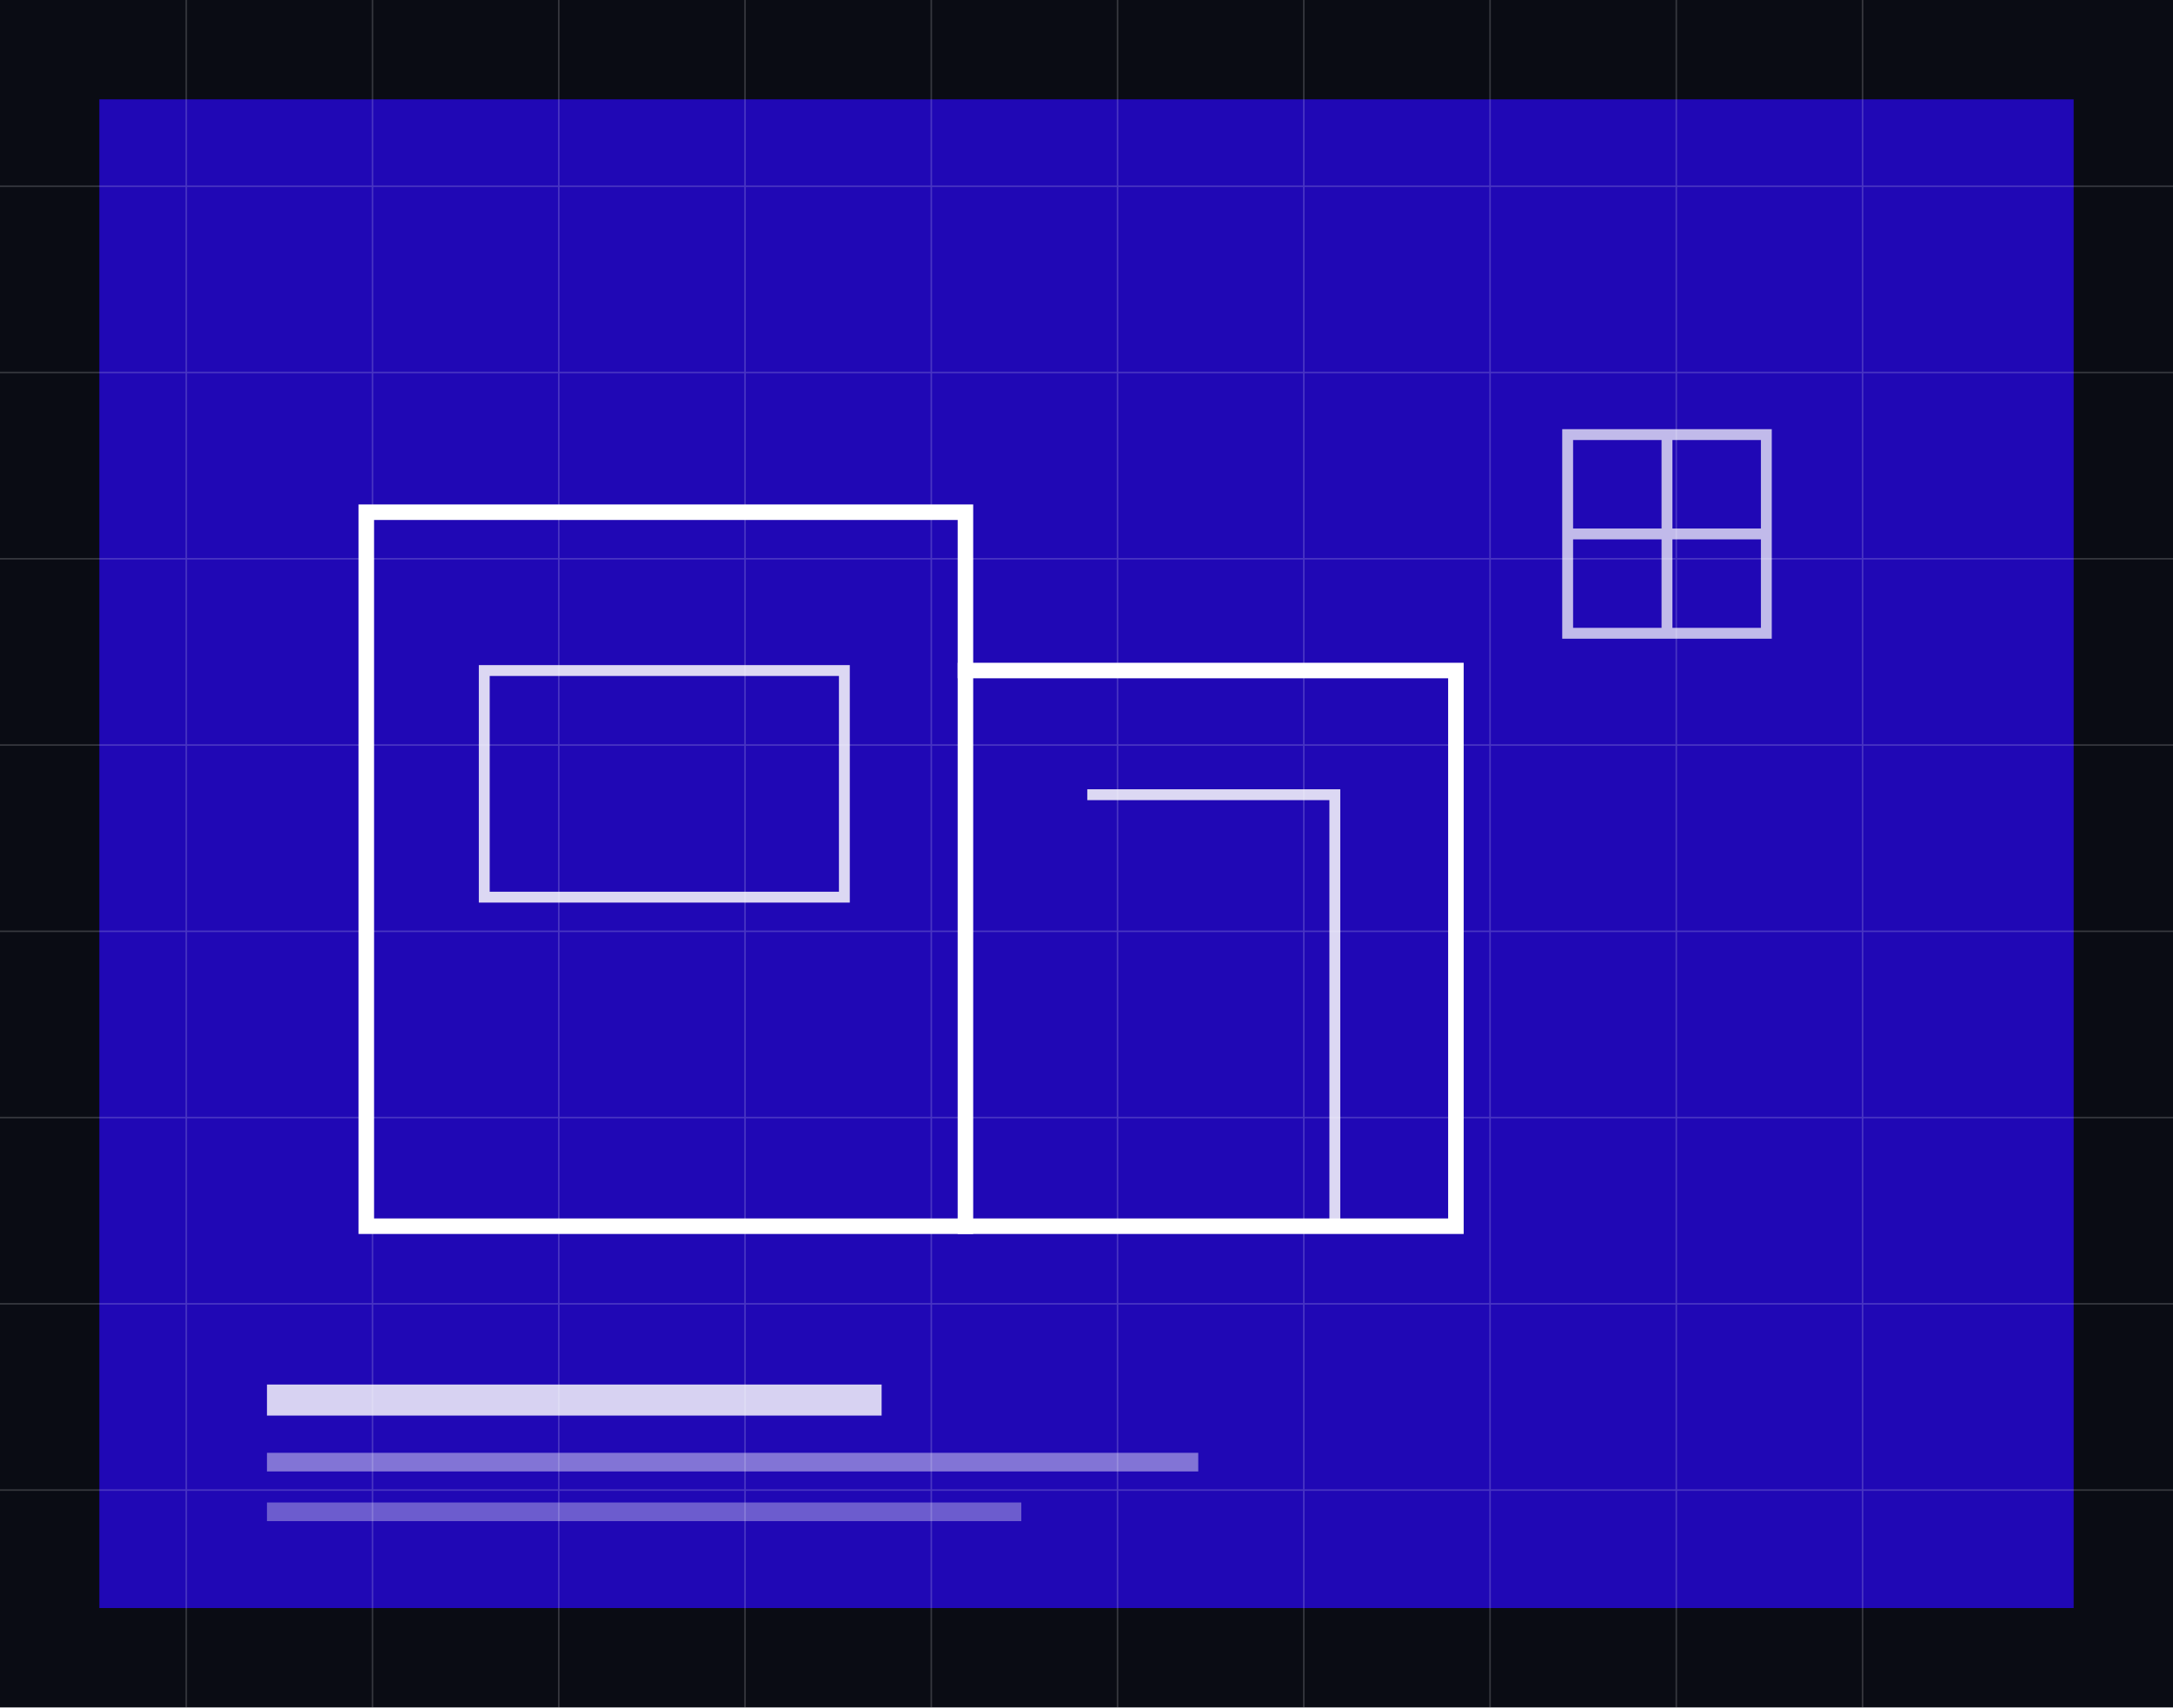
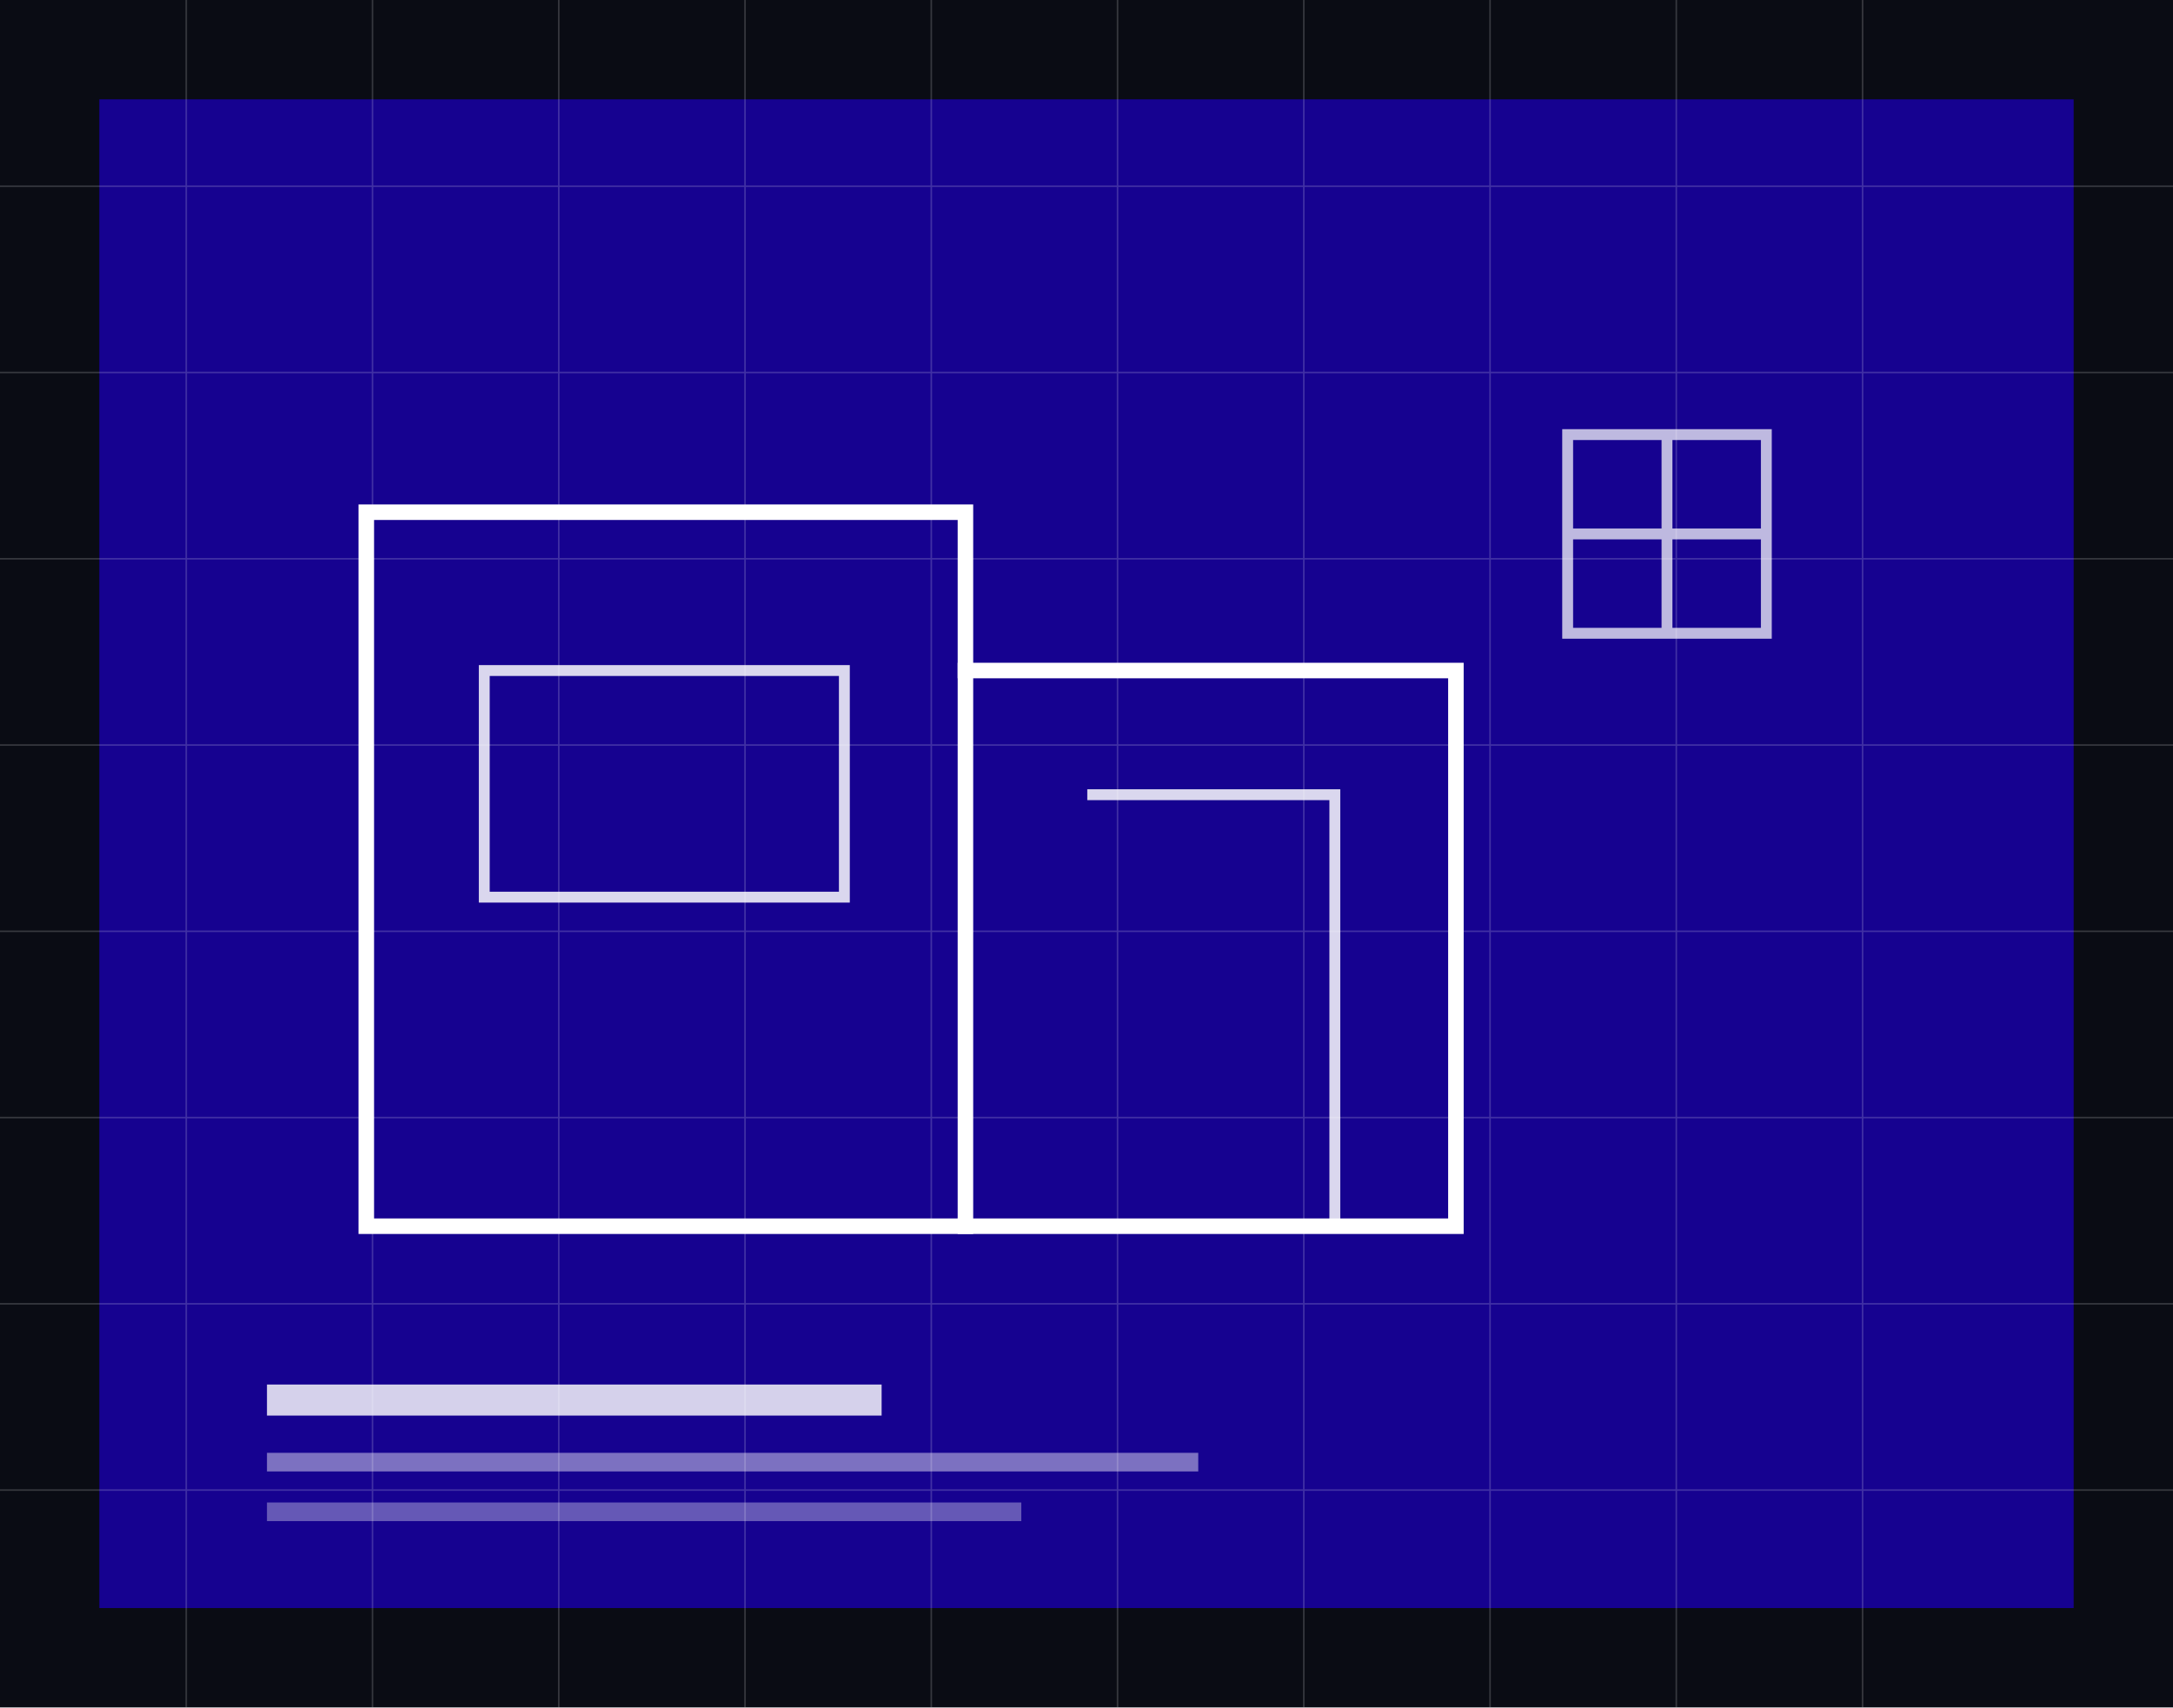
<svg xmlns="http://www.w3.org/2000/svg" width="1400" height="1100" viewBox="0 0 1400 1100" role="img" aria-labelledby="title desc">
  <rect width="1400" height="1100" fill="#0A0C14" />
-   <rect x="64" y="64" width="1272" height="972" fill="#2507D8" opacity=".82" />
+   <rect x="64" y="64" width="1272" height="972" fill="#1900ab" opacity=".82" />
  <g opacity=".18" stroke="#FFFFFF" stroke-width="1">
    <path d="M0 120H1400M0 240H1400M0 360H1400M0 480H1400M0 600H1400M0 720H1400M0 840H1400M0 960H1400" />
    <path d="M120 0V1100M240 0V1100M360 0V1100M480 0V1100M600 0V1100M720 0V1100M840 0V1100M960 0V1100M1080 0V1100M1200 0V1100" />
  </g>
  <g fill="none" stroke="#FFFFFF" stroke-linecap="square">
    <path d="M236 790V330h386v460H236Z" stroke-width="10" />
    <path d="M622 432h316v358H622" stroke-width="10" />
    <path d="M312 432h232v146H312V432Z" stroke-width="7" opacity=".84" />
    <path d="M704 512h156v278" stroke-width="7" opacity=".84" />
    <path d="M236 790h702M236 330h386M938 432v358" stroke-width="4" opacity=".5" />
    <path d="M1010 280h128v128h-128zM1074 280v128M1010 344h128" stroke-width="7" opacity=".72" />
  </g>
  <g fill="#FFFFFF">
    <rect x="172" y="892" width="396" height="20" opacity=".82" />
    <rect x="172" y="936" width="600" height="12" opacity=".44" />
    <rect x="172" y="968" width="486" height="12" opacity=".34" />
  </g>
</svg>
